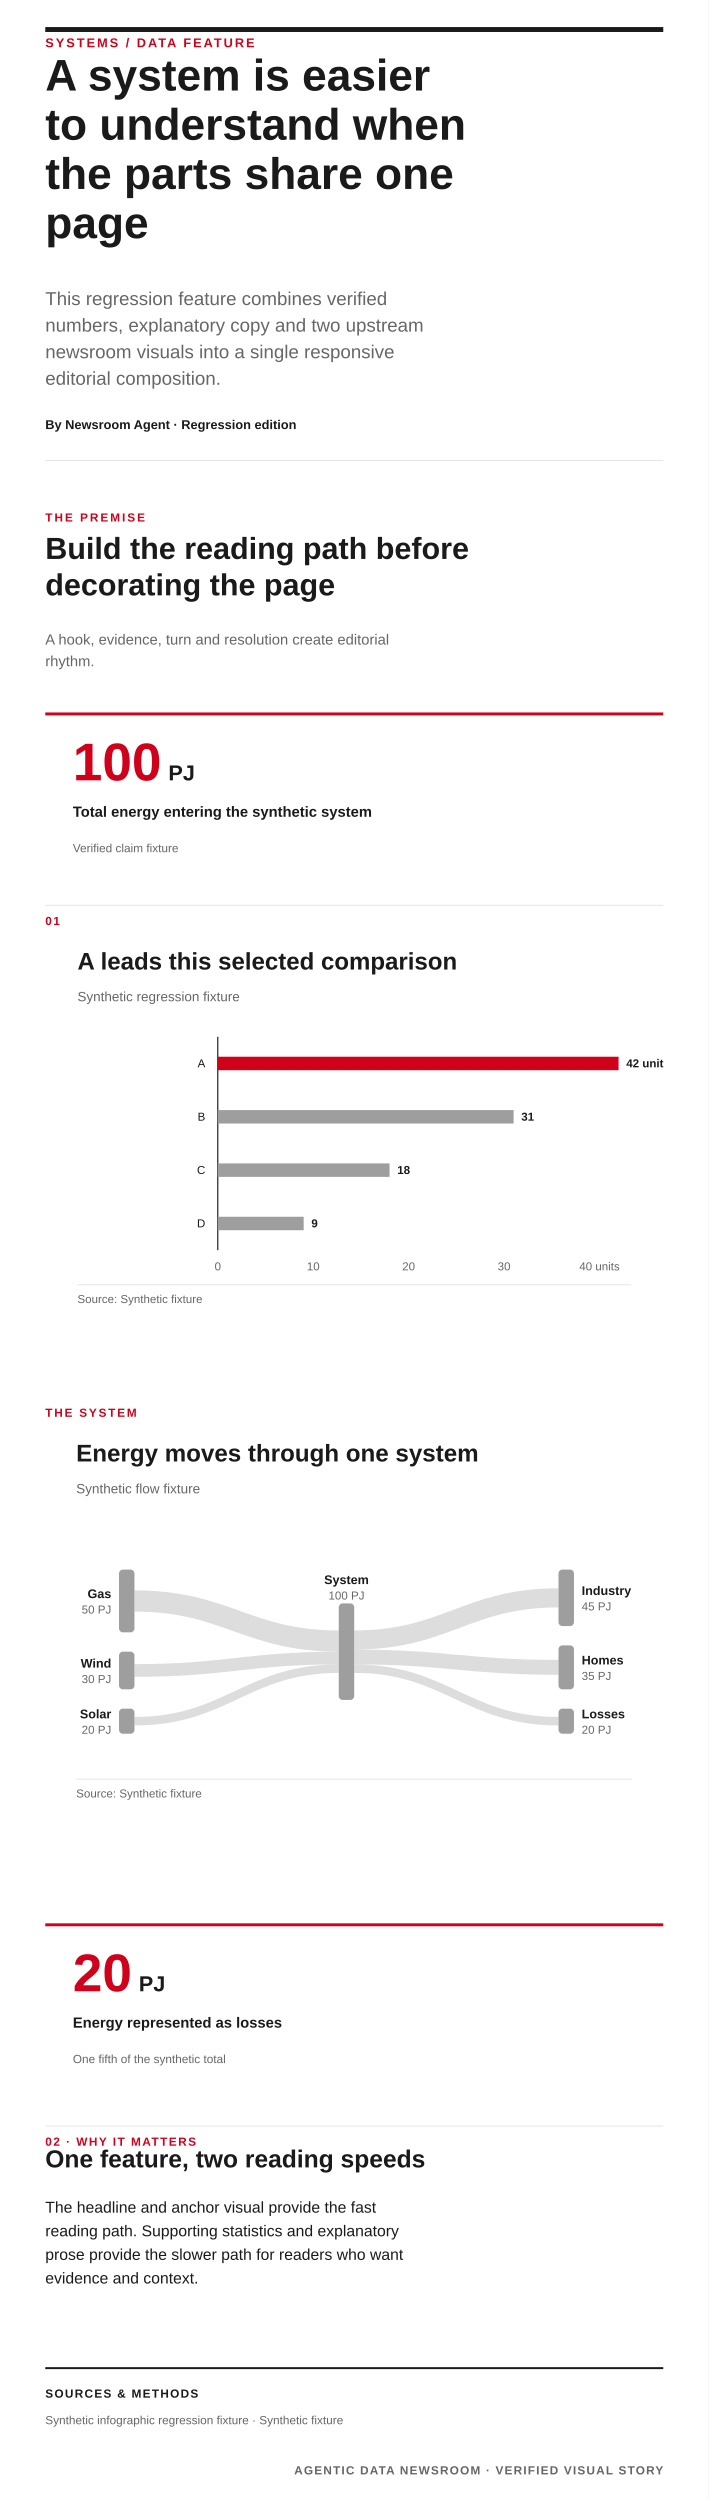
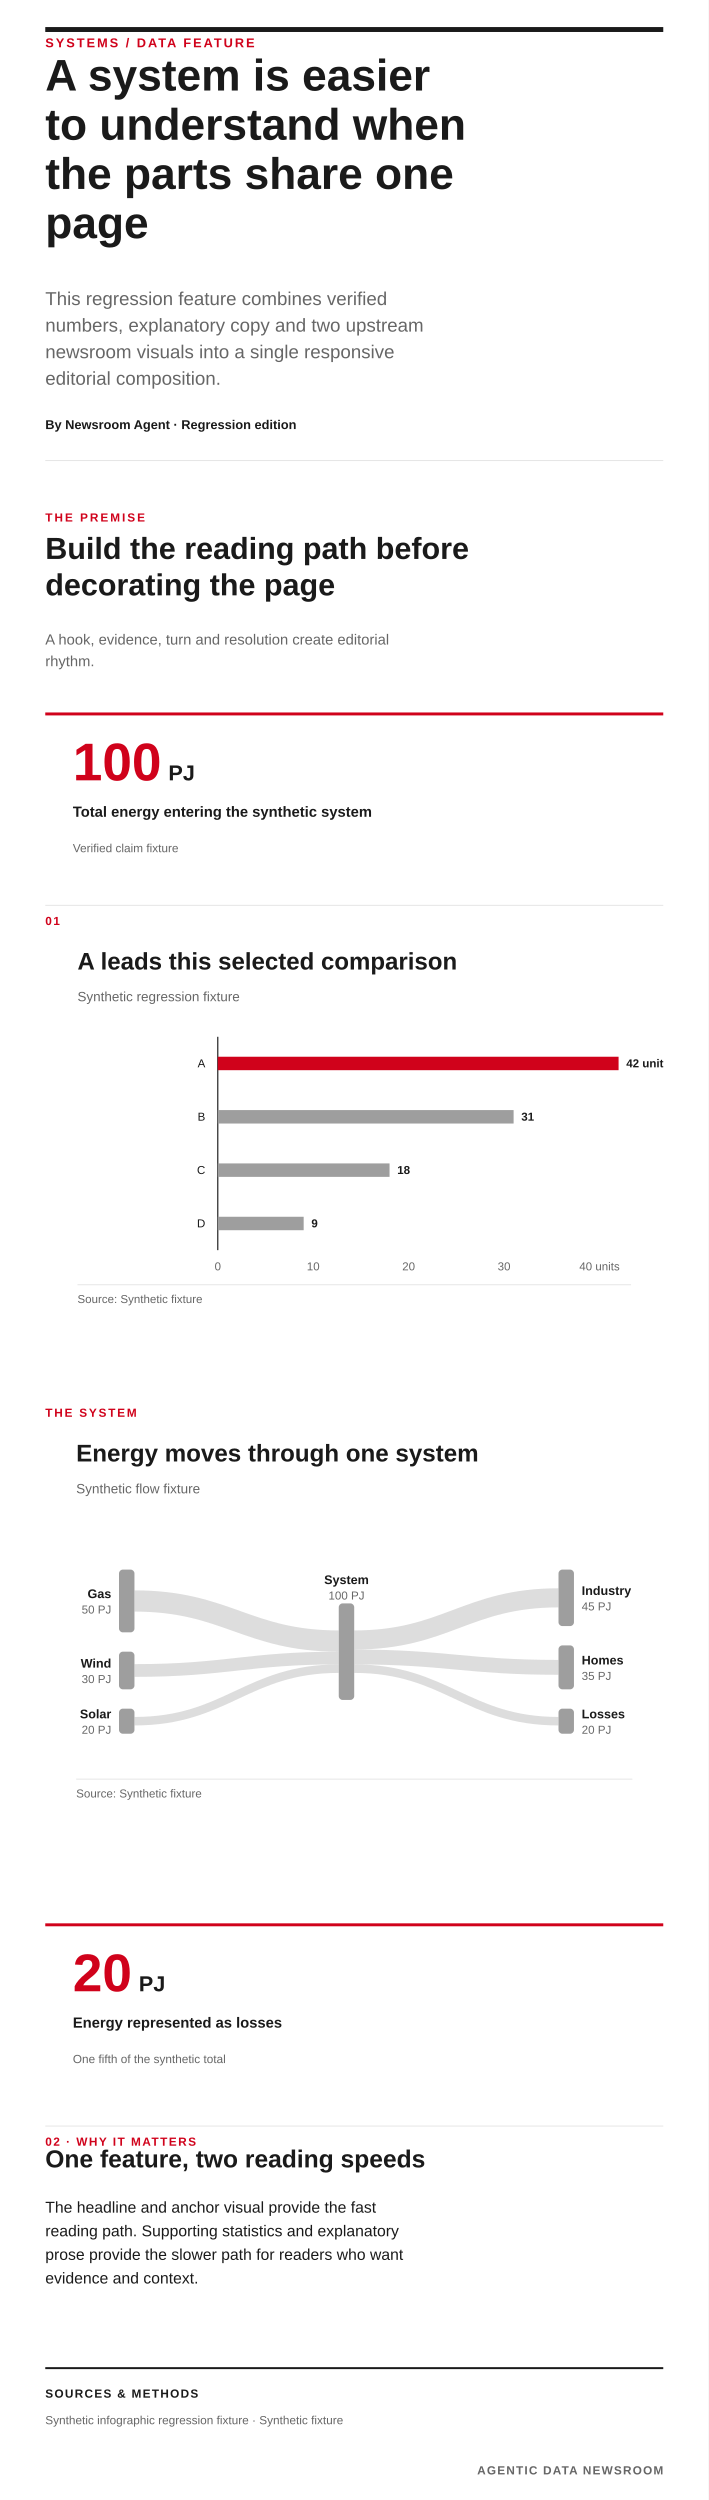
<svg xmlns="http://www.w3.org/2000/svg" viewBox="0 0 720 2540.481" role="img" aria-labelledby="info-title info-desc" data-infographic-version="1.1.0" data-viewport="mobile" data-layout-strategy="single_column">
  <rect width="720" height="2540.481" fill="#FFFFFF" />
  <line x1="46" y1="30" x2="674" y2="30" stroke="#1A1A1A" stroke-width="5" />
  <text x="46" y="48" font-family="'PingFang SC', 'Heiti SC', 'Noto Sans SC', 'Microsoft YaHei', Arial, Helvetica, sans-serif" font-size="13" font-weight="700" letter-spacing="2" fill="#D0021B">SYSTEMS / DATA FEATURE</text>
  <text x="46" y="92" text-anchor="start" font-family="'PingFang SC', 'Heiti SC', 'Noto Sans SC', 'Microsoft YaHei', Arial, Helvetica, sans-serif" font-size="45" font-weight="700" fill="#1A1A1A">A system is easier</text>
  <text x="46" y="142" text-anchor="start" font-family="'PingFang SC', 'Heiti SC', 'Noto Sans SC', 'Microsoft YaHei', Arial, Helvetica, sans-serif" font-size="45" font-weight="700" fill="#1A1A1A">to understand when</text>
  <text x="46" y="192" text-anchor="start" font-family="'PingFang SC', 'Heiti SC', 'Noto Sans SC', 'Microsoft YaHei', Arial, Helvetica, sans-serif" font-size="45" font-weight="700" fill="#1A1A1A">the parts share one</text>
  <text x="46" y="242" text-anchor="start" font-family="'PingFang SC', 'Heiti SC', 'Noto Sans SC', 'Microsoft YaHei', Arial, Helvetica, sans-serif" font-size="45" font-weight="700" fill="#1A1A1A">page</text>
  <text x="46" y="310" text-anchor="start" font-family="'PingFang SC', 'Heiti SC', 'Noto Sans SC', 'Microsoft YaHei', Arial, Helvetica, sans-serif" font-size="19" font-weight="400" fill="#666666">This regression feature combines verified</text>
  <text x="46" y="337" text-anchor="start" font-family="'PingFang SC', 'Heiti SC', 'Noto Sans SC', 'Microsoft YaHei', Arial, Helvetica, sans-serif" font-size="19" font-weight="400" fill="#666666">numbers, explanatory copy and two upstream</text>
  <text x="46" y="364" text-anchor="start" font-family="'PingFang SC', 'Heiti SC', 'Noto Sans SC', 'Microsoft YaHei', Arial, Helvetica, sans-serif" font-size="19" font-weight="400" fill="#666666">newsroom visuals into a single responsive</text>
  <text x="46" y="391" text-anchor="start" font-family="'PingFang SC', 'Heiti SC', 'Noto Sans SC', 'Microsoft YaHei', Arial, Helvetica, sans-serif" font-size="19" font-weight="400" fill="#666666">editorial composition.</text>
  <text x="46" y="436" font-family="'PingFang SC', 'Heiti SC', 'Noto Sans SC', 'Microsoft YaHei', Arial, Helvetica, sans-serif" font-size="13" font-weight="600" fill="#1A1A1A">By Newsroom Agent  ·  Regression edition</text>
  <line x1="46" y1="468" x2="674" y2="468" stroke="#E5E5E5" stroke-width="1" />
  <text x="46" y="530" font-family="'PingFang SC', 'Heiti SC', 'Noto Sans SC', 'Microsoft YaHei', Arial, Helvetica, sans-serif" font-size="12" font-weight="700" letter-spacing="2" fill="#D0021B">THE PREMISE</text>
  <text x="46" y="568" text-anchor="start" font-family="'PingFang SC', 'Heiti SC', 'Noto Sans SC', 'Microsoft YaHei', Arial, Helvetica, sans-serif" font-size="31" font-weight="700" fill="#1A1A1A">Build the reading path before</text>
  <text x="46" y="605" text-anchor="start" font-family="'PingFang SC', 'Heiti SC', 'Noto Sans SC', 'Microsoft YaHei', Arial, Helvetica, sans-serif" font-size="31" font-weight="700" fill="#1A1A1A">decorating the page</text>
  <text x="46" y="655" text-anchor="start" font-family="'PingFang SC', 'Heiti SC', 'Noto Sans SC', 'Microsoft YaHei', Arial, Helvetica, sans-serif" font-size="15" font-weight="400" fill="#666666">A hook, evidence, turn and resolution create editorial</text>
  <text x="46" y="677" text-anchor="start" font-family="'PingFang SC', 'Heiti SC', 'Noto Sans SC', 'Microsoft YaHei', Arial, Helvetica, sans-serif" font-size="15" font-weight="400" fill="#666666">rhythm.</text>
  <rect data-role="hero-stat" data-module-id="stat-total" x="46" y="724" width="628" height="3" fill="#D0021B" />
  <text x="74" y="793" font-family="'PingFang SC', 'Heiti SC', 'Noto Sans SC', 'Microsoft YaHei', Arial, Helvetica, sans-serif" font-size="54" font-weight="700" fill="#D0021B">100<tspan font-size="22" dx="7" fill="#1A1A1A">PJ</tspan>
  </text>
  <text x="74" y="830" text-anchor="start" font-family="'PingFang SC', 'Heiti SC', 'Noto Sans SC', 'Microsoft YaHei', Arial, Helvetica, sans-serif" font-size="15" font-weight="700" fill="#1A1A1A">Total energy entering the synthetic system</text>
  <text x="74" y="866" text-anchor="start" font-family="'PingFang SC', 'Heiti SC', 'Noto Sans SC', 'Microsoft YaHei', Arial, Helvetica, sans-serif" font-size="12" font-weight="400" fill="#666666">Verified claim fixture</text>
  <rect data-role="hero-stat" data-module-id="stat-total" x="46" y="885" width="1" height="1" fill="none" />
  <line x1="46" y1="920" x2="674" y2="920" stroke="#E5E5E5" stroke-width="1" />
  <text x="46" y="940" font-family="'PingFang SC', 'Heiti SC', 'Noto Sans SC', 'Microsoft YaHei', Arial, Helvetica, sans-serif" font-size="12" font-weight="700" letter-spacing="1.5" fill="#D0021B">01</text>
  <svg data-role="infographic-visual" data-module-id="bar" x="46" y="952" width="628" height="429.75" viewBox="0 0 640 440" preserveAspectRatio="xMidYMin meet">
    <rect width="640" height="440" fill="#FFFFFF" />
    <text x="32" y="34" text-anchor="start" font-family="'PingFang SC', 'Heiti SC', 'Noto Sans SC', 'Microsoft YaHei', Arial, Helvetica, sans-serif" font-size="25" font-weight="700" fill="#1A1A1A">A leads this selected comparison</text>
    <text x="32" y="67" text-anchor="start" font-family="'PingFang SC', 'Heiti SC', 'Noto Sans SC', 'Microsoft YaHei', Arial, Helvetica, sans-serif" font-size="14" font-weight="400" fill="#666666">Synthetic regression fixture</text>
    <text x="178" y="347" text-anchor="middle" font-family="'PingFang SC', 'Heiti SC', 'Noto Sans SC', 'Microsoft YaHei', Arial, Helvetica, sans-serif" font-size="12" fill="#666666">0</text>
    <text x="277.286" y="347" text-anchor="middle" font-family="'PingFang SC', 'Heiti SC', 'Noto Sans SC', 'Microsoft YaHei', Arial, Helvetica, sans-serif" font-size="12" fill="#666666">10</text>
    <text x="376.571" y="347" text-anchor="middle" font-family="'PingFang SC', 'Heiti SC', 'Noto Sans SC', 'Microsoft YaHei', Arial, Helvetica, sans-serif" font-size="12" fill="#666666">20</text>
    <text x="475.857" y="347" text-anchor="middle" font-family="'PingFang SC', 'Heiti SC', 'Noto Sans SC', 'Microsoft YaHei', Arial, Helvetica, sans-serif" font-size="12" fill="#666666">30</text>
    <text x="575.143" y="347" text-anchor="middle" font-family="'PingFang SC', 'Heiti SC', 'Noto Sans SC', 'Microsoft YaHei', Arial, Helvetica, sans-serif" font-size="12" fill="#666666">40 units</text>
    <line x1="178" y1="104" x2="178" y2="326" stroke="#1A1A1A" stroke-width="1.2" />
    <text x="165" y="135.75" text-anchor="end" font-family="'PingFang SC', 'Heiti SC', 'Noto Sans SC', 'Microsoft YaHei', Arial, Helvetica, sans-serif" font-size="12" fill="#1A1A1A">A</text>
    <rect data-role="data-bar" x="178" y="124.75" width="417" height="14" fill="#D0021B" />
    <text x="603" y="135.75" text-anchor="start" font-family="'PingFang SC', 'Heiti SC', 'Noto Sans SC', 'Microsoft YaHei', Arial, Helvetica, sans-serif" font-size="12" font-weight="600" fill="#1A1A1A">42 units</text>
    <text x="165" y="191.25" text-anchor="end" font-family="'PingFang SC', 'Heiti SC', 'Noto Sans SC', 'Microsoft YaHei', Arial, Helvetica, sans-serif" font-size="12" fill="#1A1A1A">B</text>
    <rect data-role="data-bar" x="178" y="180.25" width="307.786" height="14" fill="#9E9E9E" />
    <text x="493.786" y="191.25" text-anchor="start" font-family="'PingFang SC', 'Heiti SC', 'Noto Sans SC', 'Microsoft YaHei', Arial, Helvetica, sans-serif" font-size="12" font-weight="600" fill="#1A1A1A">31</text>
    <text x="165" y="246.75" text-anchor="end" font-family="'PingFang SC', 'Heiti SC', 'Noto Sans SC', 'Microsoft YaHei', Arial, Helvetica, sans-serif" font-size="12" fill="#1A1A1A">C</text>
    <rect data-role="data-bar" x="178" y="235.75" width="178.714" height="14" fill="#9E9E9E" />
    <text x="364.714" y="246.75" text-anchor="start" font-family="'PingFang SC', 'Heiti SC', 'Noto Sans SC', 'Microsoft YaHei', Arial, Helvetica, sans-serif" font-size="12" font-weight="600" fill="#1A1A1A">18</text>
    <text x="165" y="302.25" text-anchor="end" font-family="'PingFang SC', 'Heiti SC', 'Noto Sans SC', 'Microsoft YaHei', Arial, Helvetica, sans-serif" font-size="12" fill="#1A1A1A">D</text>
    <rect data-role="data-bar" x="178" y="291.25" width="89.357" height="14" fill="#9E9E9E" />
    <text x="275.357" y="302.25" text-anchor="start" font-family="'PingFang SC', 'Heiti SC', 'Noto Sans SC', 'Microsoft YaHei', Arial, Helvetica, sans-serif" font-size="12" font-weight="600" fill="#1A1A1A">9</text>
    <line x1="32" y1="362" x2="608" y2="362" stroke="#E5E5E5" stroke-width="1" />
    <text x="32" y="381" text-anchor="start" font-family="'PingFang SC', 'Heiti SC', 'Noto Sans SC', 'Microsoft YaHei', Arial, Helvetica, sans-serif" font-size="12" font-weight="400" fill="#666666">Source: Synthetic fixture</text>
  </svg>
  <text x="46" y="1439.75" font-family="'PingFang SC', 'Heiti SC', 'Noto Sans SC', 'Microsoft YaHei', Arial, Helvetica, sans-serif" font-size="12" font-weight="700" letter-spacing="1.8" fill="#D0021B">THE SYSTEM</text>
  <svg data-role="infographic-visual" data-module-id="flow" x="46" y="1451.75" width="628" height="432.731" viewBox="0 0 640 441" preserveAspectRatio="xMidYMin meet">
    <rect width="640" height="441" fill="#FFFFFF" />
    <text x="32" y="34" text-anchor="start" font-family="'PingFang SC', 'Heiti SC', 'Noto Sans SC', 'Microsoft YaHei', Arial, Helvetica, sans-serif" font-size="25" font-weight="700" fill="#1A1A1A">Energy moves through one system</text>
    <text x="32" y="67" text-anchor="start" font-family="'PingFang SC', 'Heiti SC', 'Noto Sans SC', 'Microsoft YaHei', Arial, Helvetica, sans-serif" font-size="14" font-weight="400" fill="#666666">Synthetic flow fixture</text>
    <path data-role="flow-hit" data-flow-key="Solar→System" d="M92.36,303 C187.571,303 208.729,248.6 303.94,248.6" fill="none" stroke="transparent" stroke-width="22" stroke-linecap="round" pointer-events="stroke" />
    <path data-role="flow-link" data-flow-key="Solar→System" d="M92.36,303 C187.571,303 208.729,248.6 303.94,248.6" fill="none" stroke="#9E9E9E" stroke-width="8.8" stroke-opacity="0.35" stroke-linecap="butt" pointer-events="none" />
    <path data-role="flow-hit" data-flow-key="Wind→System" d="M92.36,250.5 C187.571,250.5 208.729,237.6 303.94,237.6" fill="none" stroke="transparent" stroke-width="33" stroke-linecap="round" pointer-events="stroke" />
    <path data-role="flow-link" data-flow-key="Wind→System" d="M92.36,250.5 C187.571,250.5 208.729,237.6 303.94,237.6" fill="none" stroke="#9E9E9E" stroke-width="13.2" stroke-opacity="0.35" stroke-linecap="butt" pointer-events="none" />
    <path data-role="flow-hit" data-flow-key="Gas→System" d="M92.36,178.5 C187.571,178.5 208.729,220 303.94,220" fill="none" stroke="transparent" stroke-width="55" stroke-linecap="round" pointer-events="stroke" />
    <path data-role="flow-link" data-flow-key="Gas→System" d="M92.36,178.5 C187.571,178.5 208.729,220 303.94,220" fill="none" stroke="#9E9E9E" stroke-width="22" stroke-opacity="0.35" stroke-linecap="butt" pointer-events="none" />
    <path data-role="flow-hit" data-flow-key="System→Homes" d="M319.94,236.5 C415.151,236.5 436.309,247.25 531.52,247.25" fill="none" stroke="transparent" stroke-width="38.5" stroke-linecap="round" pointer-events="stroke" />
    <path data-role="flow-link" data-flow-key="System→Homes" d="M319.94,236.5 C415.151,236.5 436.309,247.25 531.52,247.25" fill="none" stroke="#9E9E9E" stroke-width="15.4" stroke-opacity="0.35" stroke-linecap="butt" pointer-events="none" />
    <path data-role="flow-hit" data-flow-key="System→Industry" d="M319.94,218.9 C415.151,218.9 436.309,175.25 531.52,175.25" fill="none" stroke="transparent" stroke-width="49.5" stroke-linecap="round" pointer-events="stroke" />
    <path data-role="flow-link" data-flow-key="System→Industry" d="M319.94,218.9 C415.151,218.9 436.309,175.25 531.52,175.25" fill="none" stroke="#9E9E9E" stroke-width="19.8" stroke-opacity="0.35" stroke-linecap="butt" pointer-events="none" />
    <path data-role="flow-hit" data-flow-key="System→Losses" d="M319.94,248.6 C415.151,248.6 436.309,303 531.52,303" fill="none" stroke="transparent" stroke-width="22" stroke-linecap="round" pointer-events="stroke" />
    <path data-role="flow-link" data-flow-key="System→Losses" d="M319.94,248.6 C415.151,248.6 436.309,303 531.52,303" fill="none" stroke="#9E9E9E" stroke-width="8.8" stroke-opacity="0.35" stroke-linecap="butt" pointer-events="none" />
    <rect data-role="flow-node" data-value="50" x="76.36" y="146" width="16" height="65" rx="4" fill="#9E9E9E" />
    <text data-role="flow-node-label" x="68.36" y="175.5" text-anchor="end" font-family="'PingFang SC', 'Heiti SC', 'Noto Sans SC', 'Microsoft YaHei', Arial, Helvetica, sans-serif" font-size="13" font-weight="700" fill="#1A1A1A">Gas</text>
    <text data-role="flow-node-value" x="68.36" y="191.5" text-anchor="end" font-family="'PingFang SC', 'Heiti SC', 'Noto Sans SC', 'Microsoft YaHei', Arial, Helvetica, sans-serif" font-size="12" fill="#666666">50 PJ</text>
    <rect data-role="flow-node" data-value="30" x="76.36" y="231" width="16" height="39" rx="4" fill="#9E9E9E" />
    <text data-role="flow-node-label" x="68.36" y="247.5" text-anchor="end" font-family="'PingFang SC', 'Heiti SC', 'Noto Sans SC', 'Microsoft YaHei', Arial, Helvetica, sans-serif" font-size="13" font-weight="700" fill="#1A1A1A">Wind</text>
    <text data-role="flow-node-value" x="68.36" y="263.5" text-anchor="end" font-family="'PingFang SC', 'Heiti SC', 'Noto Sans SC', 'Microsoft YaHei', Arial, Helvetica, sans-serif" font-size="12" fill="#666666">30 PJ</text>
    <rect data-role="flow-node" data-value="20" x="76.36" y="290" width="16" height="26" rx="4" fill="#9E9E9E" />
    <text data-role="flow-node-label" x="68.36" y="300" text-anchor="end" font-family="'PingFang SC', 'Heiti SC', 'Noto Sans SC', 'Microsoft YaHei', Arial, Helvetica, sans-serif" font-size="13" font-weight="700" fill="#1A1A1A">Solar</text>
    <text data-role="flow-node-value" x="68.36" y="316" text-anchor="end" font-family="'PingFang SC', 'Heiti SC', 'Noto Sans SC', 'Microsoft YaHei', Arial, Helvetica, sans-serif" font-size="12" fill="#666666">20 PJ</text>
    <rect data-role="flow-node" data-value="100" x="303.94" y="181" width="16" height="100" rx="4" fill="#9E9E9E" />
    <text data-role="flow-node-label" x="311.94" y="161" text-anchor="middle" font-family="'PingFang SC', 'Heiti SC', 'Noto Sans SC', 'Microsoft YaHei', Arial, Helvetica, sans-serif" font-size="13" font-weight="700" fill="#1A1A1A">System</text>
    <text data-role="flow-node-value" x="311.94" y="177" text-anchor="middle" font-family="'PingFang SC', 'Heiti SC', 'Noto Sans SC', 'Microsoft YaHei', Arial, Helvetica, sans-serif" font-size="12" fill="#666666">100 PJ</text>
    <rect data-role="flow-node" data-value="45" x="531.52" y="146" width="16" height="58.5" rx="4" fill="#9E9E9E" />
    <text data-role="flow-node-label" x="555.52" y="172.25" text-anchor="start" font-family="'PingFang SC', 'Heiti SC', 'Noto Sans SC', 'Microsoft YaHei', Arial, Helvetica, sans-serif" font-size="13" font-weight="700" fill="#1A1A1A">Industry</text>
    <text data-role="flow-node-value" x="555.52" y="188.25" text-anchor="start" font-family="'PingFang SC', 'Heiti SC', 'Noto Sans SC', 'Microsoft YaHei', Arial, Helvetica, sans-serif" font-size="12" fill="#666666">45 PJ</text>
    <rect data-role="flow-node" data-value="35" x="531.52" y="224.5" width="16" height="45.5" rx="4" fill="#9E9E9E" />
    <text data-role="flow-node-label" x="555.52" y="244.25" text-anchor="start" font-family="'PingFang SC', 'Heiti SC', 'Noto Sans SC', 'Microsoft YaHei', Arial, Helvetica, sans-serif" font-size="13" font-weight="700" fill="#1A1A1A">Homes</text>
    <text data-role="flow-node-value" x="555.52" y="260.25" text-anchor="start" font-family="'PingFang SC', 'Heiti SC', 'Noto Sans SC', 'Microsoft YaHei', Arial, Helvetica, sans-serif" font-size="12" fill="#666666">35 PJ</text>
    <rect data-role="flow-node" data-value="20" x="531.52" y="290" width="16" height="26" rx="4" fill="#9E9E9E" />
    <text data-role="flow-node-label" x="555.52" y="300" text-anchor="start" font-family="'PingFang SC', 'Heiti SC', 'Noto Sans SC', 'Microsoft YaHei', Arial, Helvetica, sans-serif" font-size="13" font-weight="700" fill="#1A1A1A">Losses</text>
    <text data-role="flow-node-value" x="555.52" y="316" text-anchor="start" font-family="'PingFang SC', 'Heiti SC', 'Noto Sans SC', 'Microsoft YaHei', Arial, Helvetica, sans-serif" font-size="12" fill="#666666">20 PJ</text>
    <line x1="32" y1="363" x2="608" y2="363" stroke="#E5E5E5" stroke-width="1" />
    <text x="32" y="382" text-anchor="start" font-family="'PingFang SC', 'Heiti SC', 'Noto Sans SC', 'Microsoft YaHei', Arial, Helvetica, sans-serif" font-size="12" font-weight="400" fill="#666666">Source: Synthetic fixture</text>
  </svg>
  <rect data-role="hero-stat" data-module-id="stat-loss" x="46" y="1954.481" width="628" height="3" fill="#D0021B" />
  <text x="74" y="2023.481" font-family="'PingFang SC', 'Heiti SC', 'Noto Sans SC', 'Microsoft YaHei', Arial, Helvetica, sans-serif" font-size="54" font-weight="700" fill="#D0021B">20<tspan font-size="22" dx="7" fill="#1A1A1A">PJ</tspan>
  </text>
  <text x="74" y="2060.481" text-anchor="start" font-family="'PingFang SC', 'Heiti SC', 'Noto Sans SC', 'Microsoft YaHei', Arial, Helvetica, sans-serif" font-size="15" font-weight="700" fill="#1A1A1A">Energy represented as losses</text>
  <text x="74" y="2096.481" text-anchor="start" font-family="'PingFang SC', 'Heiti SC', 'Noto Sans SC', 'Microsoft YaHei', Arial, Helvetica, sans-serif" font-size="12" font-weight="400" fill="#666666">One fifth of the synthetic total</text>
  <rect data-role="hero-stat" data-module-id="stat-loss" x="46" y="2115.481" width="1" height="1" fill="none" />
  <line x1="46" y1="2160.481" x2="674" y2="2160.481" stroke="#E5E5E5" stroke-width="1" />
  <text x="46" y="2180.481" font-family="'PingFang SC', 'Heiti SC', 'Noto Sans SC', 'Microsoft YaHei', Arial, Helvetica, sans-serif" font-size="12" font-weight="700" letter-spacing="1.5" fill="#D0021B">02 · WHY IT MATTERS</text>
  <text x="46" y="2202.481" text-anchor="start" font-family="'PingFang SC', 'Heiti SC', 'Noto Sans SC', 'Microsoft YaHei', Arial, Helvetica, sans-serif" font-size="25" font-weight="700" fill="#1A1A1A">One feature, two reading speeds</text>
  <text x="46" y="2248.481" text-anchor="start" font-family="'PingFang SC', 'Heiti SC', 'Noto Sans SC', 'Microsoft YaHei', Arial, Helvetica, sans-serif" font-size="16" font-weight="400" fill="#1A1A1A">The headline and anchor visual provide the fast</text>
  <text x="46" y="2272.481" text-anchor="start" font-family="'PingFang SC', 'Heiti SC', 'Noto Sans SC', 'Microsoft YaHei', Arial, Helvetica, sans-serif" font-size="16" font-weight="400" fill="#1A1A1A">reading path. Supporting statistics and explanatory</text>
  <text x="46" y="2296.481" text-anchor="start" font-family="'PingFang SC', 'Heiti SC', 'Noto Sans SC', 'Microsoft YaHei', Arial, Helvetica, sans-serif" font-size="16" font-weight="400" fill="#1A1A1A">prose provide the slower path for readers who want</text>
  <text x="46" y="2320.481" text-anchor="start" font-family="'PingFang SC', 'Heiti SC', 'Noto Sans SC', 'Microsoft YaHei', Arial, Helvetica, sans-serif" font-size="16" font-weight="400" fill="#1A1A1A">evidence and context.</text>
  <line x1="46" y1="2406.481" x2="674" y2="2406.481" stroke="#1A1A1A" stroke-width="2" />
  <text x="46" y="2436.481" font-family="'PingFang SC', 'Heiti SC', 'Noto Sans SC', 'Microsoft YaHei', Arial, Helvetica, sans-serif" font-size="12" font-weight="700" letter-spacing="1.3" fill="#1A1A1A">SOURCES &amp; METHODS</text>
  <text x="46" y="2463.481" text-anchor="start" font-family="'PingFang SC', 'Heiti SC', 'Noto Sans SC', 'Microsoft YaHei', Arial, Helvetica, sans-serif" font-size="12" font-weight="400" fill="#666666">Synthetic infographic regression fixture · Synthetic fixture</text>
-   <text x="674" y="2514.481" text-anchor="end" font-family="'PingFang SC', 'Heiti SC', 'Noto Sans SC', 'Microsoft YaHei', Arial, Helvetica, sans-serif" font-size="12" font-weight="700" letter-spacing="1.2" fill="#666666">AGENTIC DATA NEWSROOM · VERIFIED VISUAL STORY</text>
+   <text x="674" y="2514.481" text-anchor="end" font-family="'PingFang SC', 'Heiti SC', 'Noto Sans SC', 'Microsoft YaHei', Arial, Helvetica, sans-serif" font-size="12" font-weight="700" letter-spacing="1.2" fill="#666666">AGENTIC DATA NEWSROOM</text>
  <rect data-role="module-boundary" data-module-id="section-1" x="46" y="486" width="628" height="190" fill="none" stroke="none" />
  <rect data-role="module-boundary" data-module-id="stat-total" x="46" y="710" width="628" height="176" fill="none" stroke="none" />
  <rect data-role="module-boundary" data-module-id="bar" x="46" y="920" width="628" height="467.75" fill="none" stroke="none" />
  <rect data-role="module-boundary" data-module-id="flow" x="46" y="1421.75" width="628" height="468.731" fill="none" stroke="none" />
  <rect data-role="module-boundary" data-module-id="stat-loss" x="46" y="1940.481" width="628" height="176" fill="none" stroke="none" />
  <rect data-role="module-boundary" data-module-id="text" x="46" y="2160.481" width="628" height="196" fill="none" stroke="none" />
</svg>
